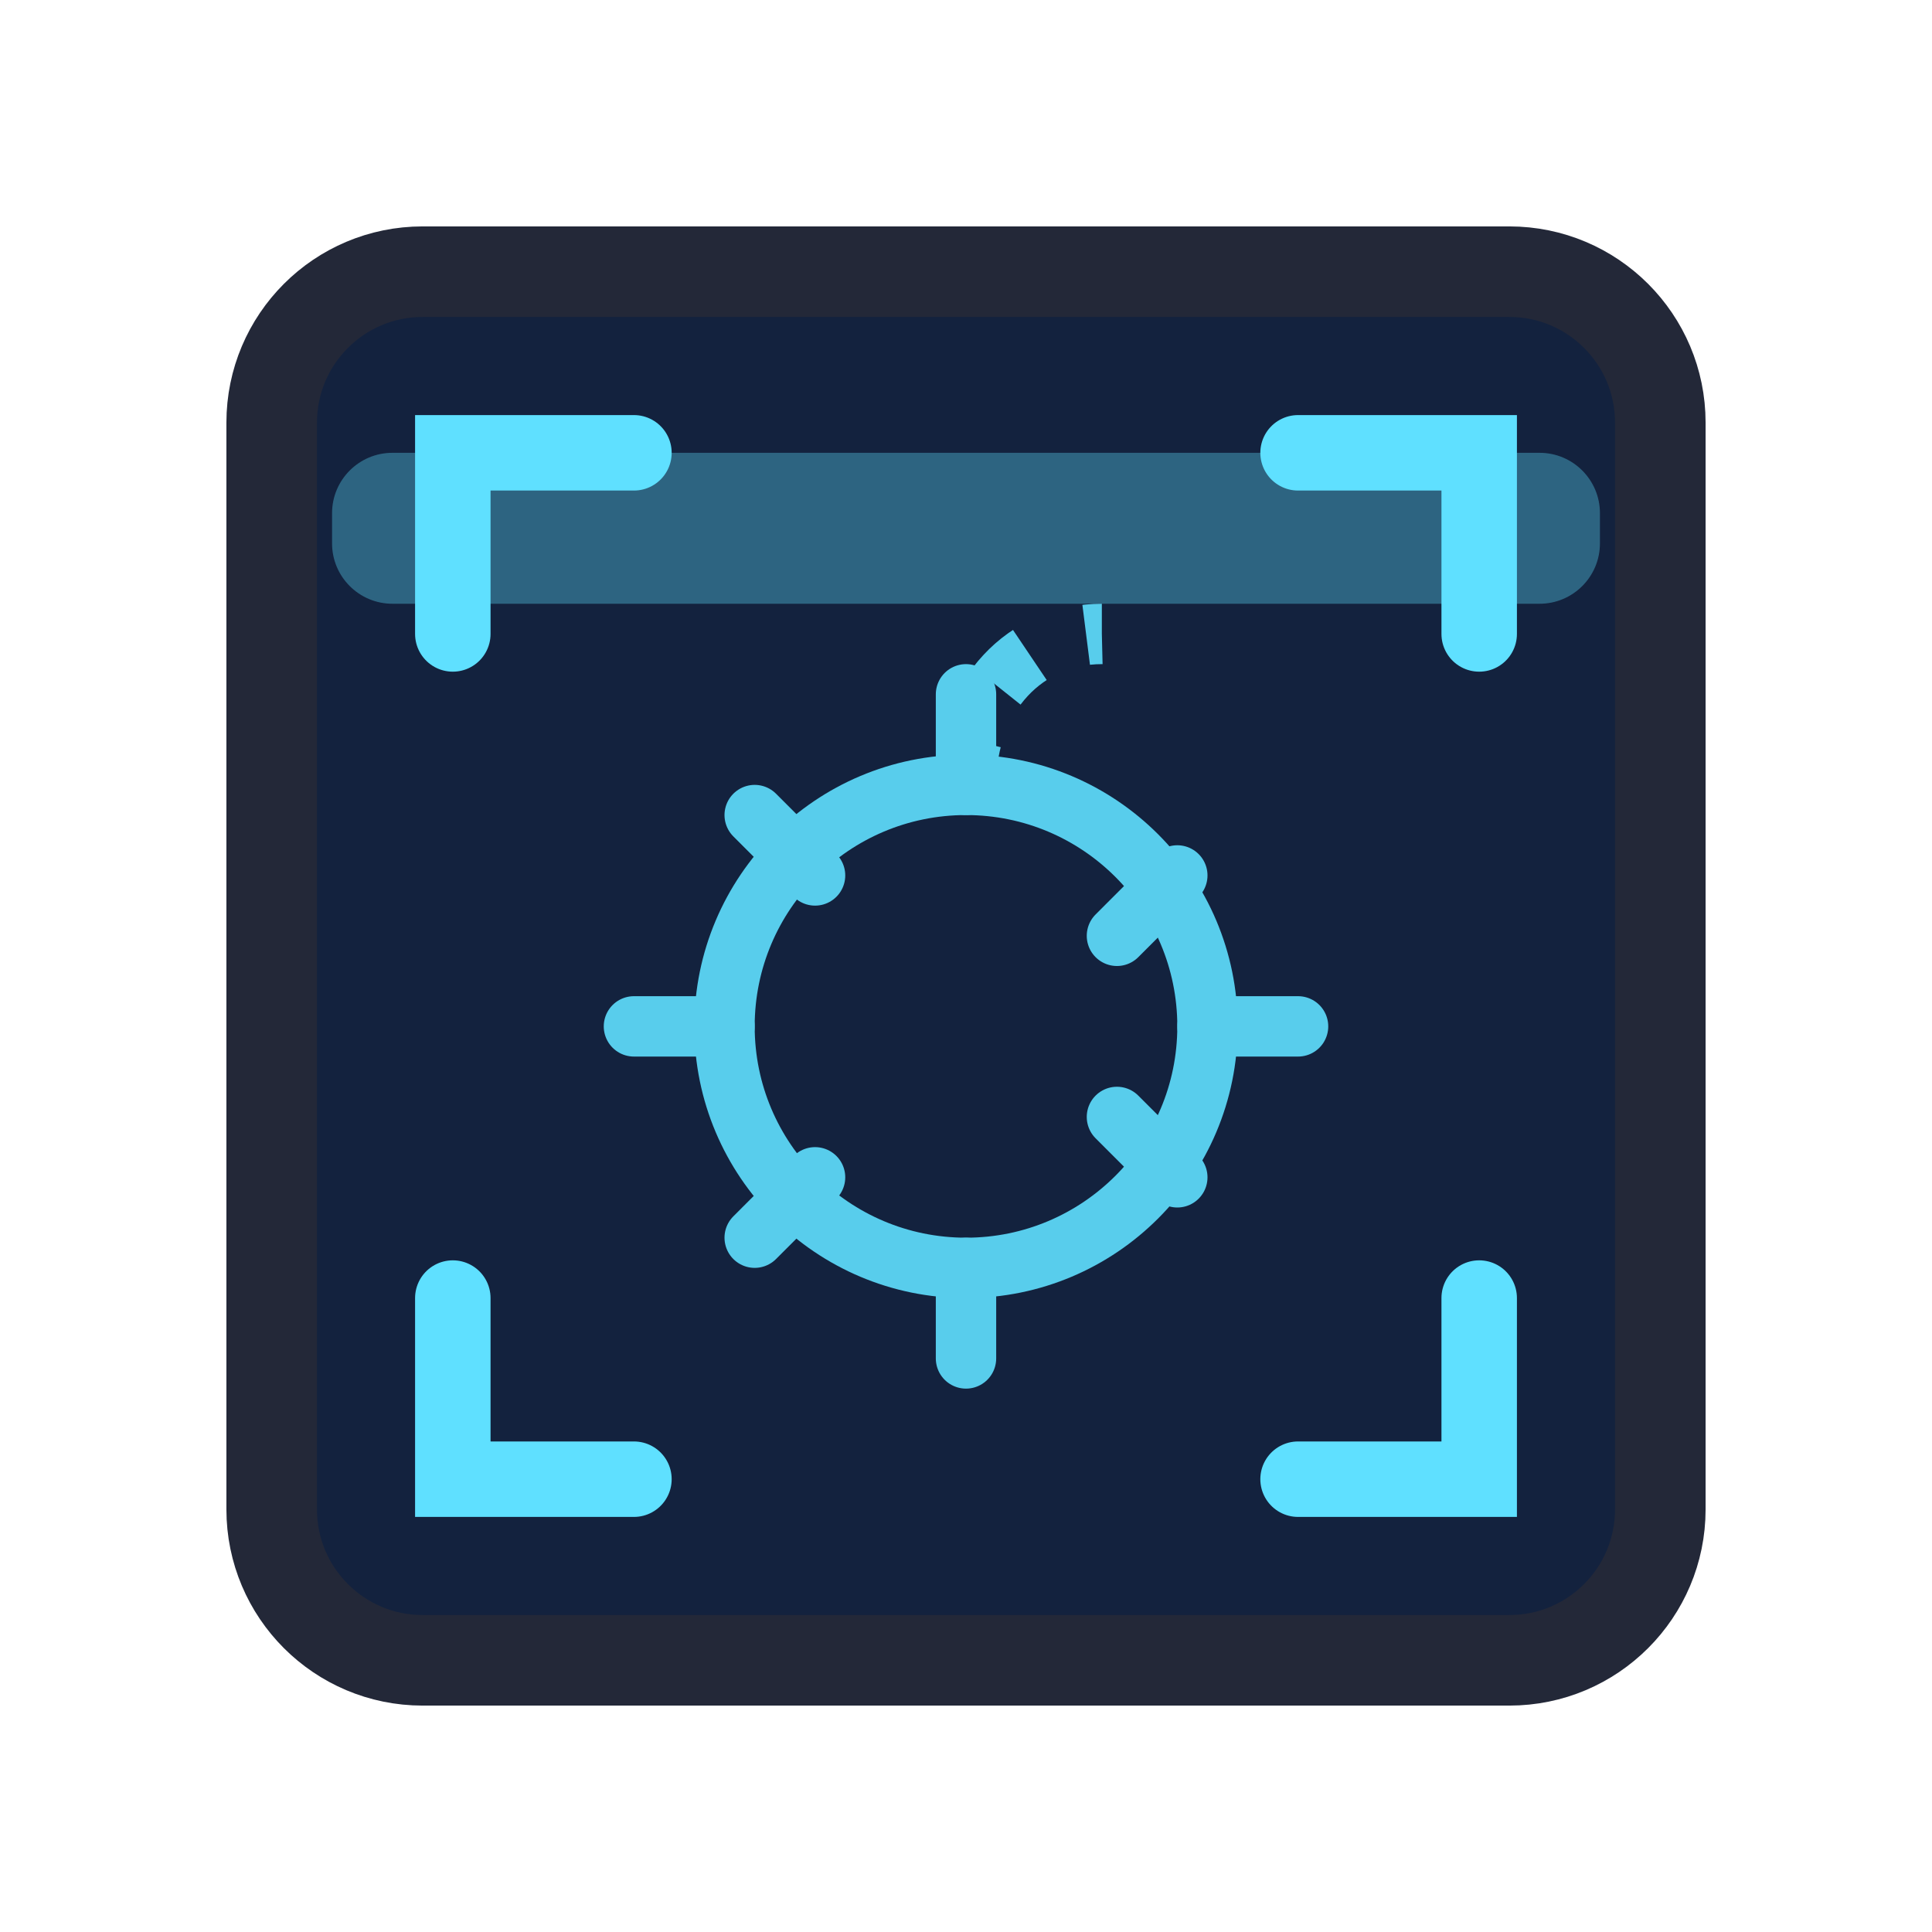
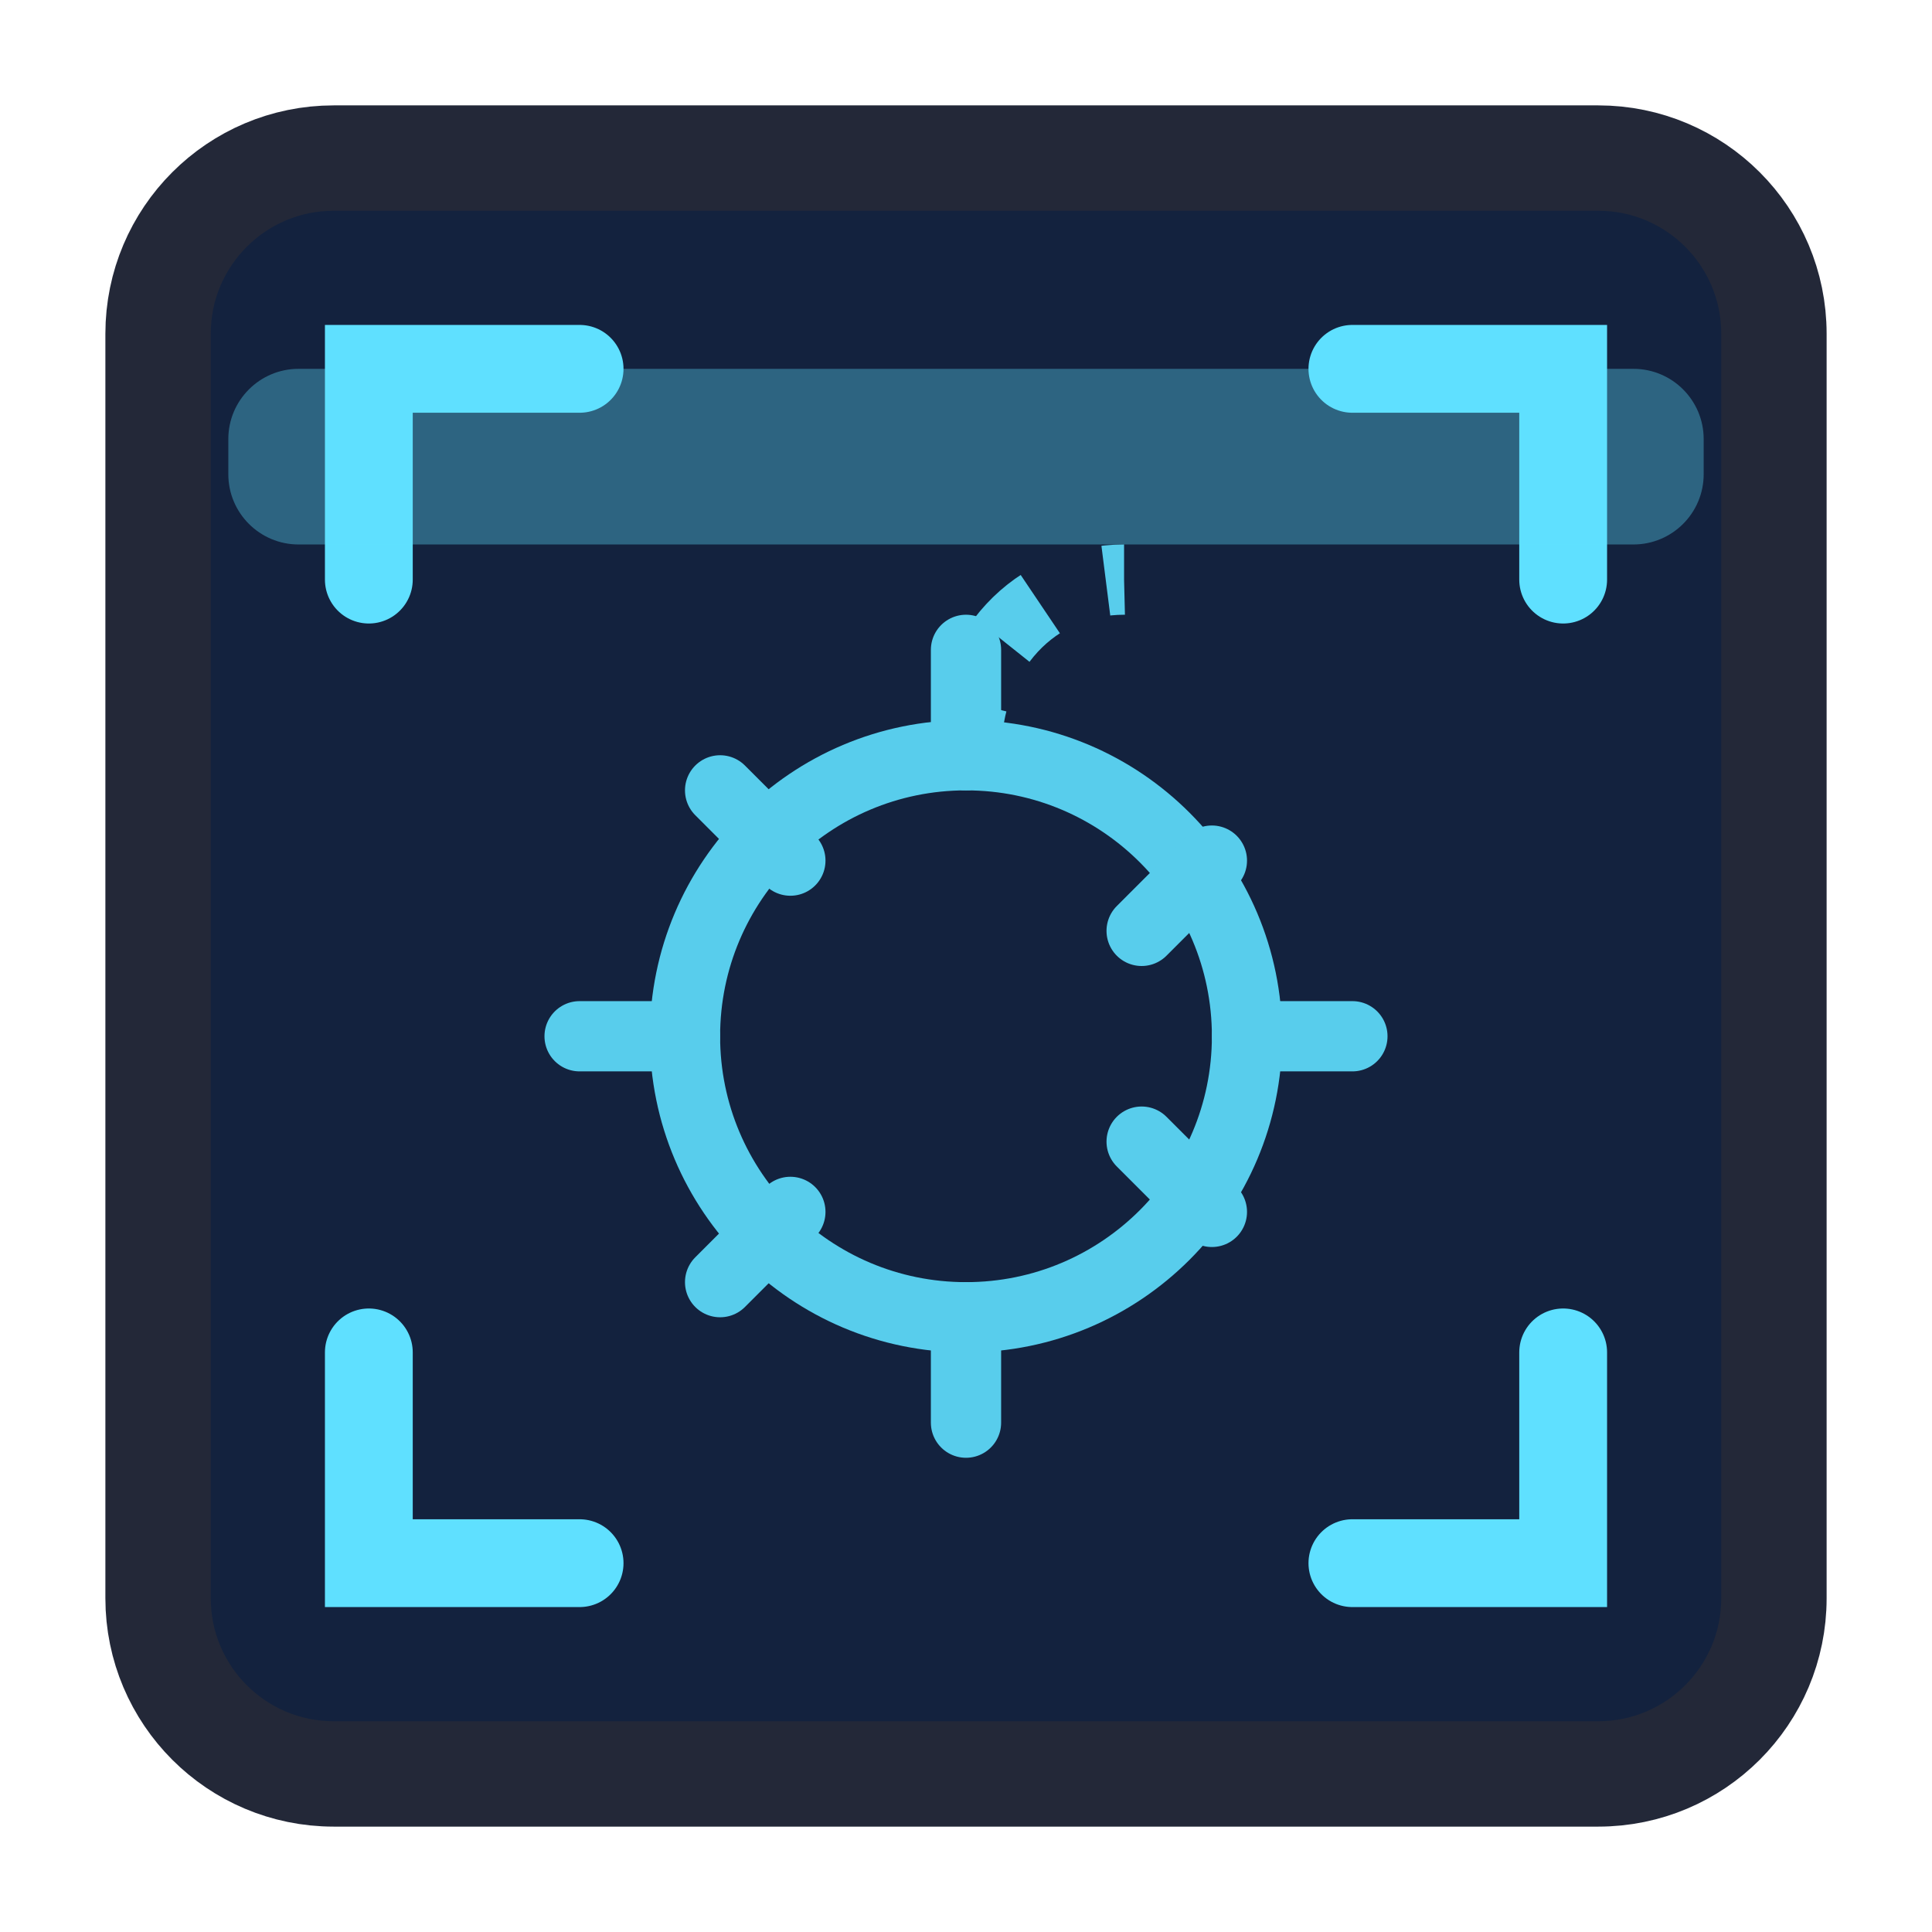
- <svg xmlns="http://www.w3.org/2000/svg" viewBox="0 0 128 128">
+ <svg xmlns="http://www.w3.org/2000/svg" viewBox="9.00 9.00 110.00 110.00">
  <rect x="18" y="18" width="92" height="92" rx="10" fill="#13223e" stroke="#232838" stroke-width="6" />
  <g stroke="#5fe0ff" stroke-width="5" fill="none" stroke-linecap="round">
    <path d="M30 42 L30 30 L42 30" />
    <path d="M86 30 L98 30 L98 42" />
    <path d="M98 86 L98 98 L86 98" />
    <path d="M42 98 L30 98 L30 86" />
  </g>
  <g stroke="#5fe0ff" stroke-width="4" fill="none" opacity="0.9">
    <circle cx="64" cy="68" r="16" />
    <path d="M64 46 L64 52 M64 84 L64 90 M42 68 L48 68 M80 68 L86 68 M50 54 L54 58 M78 78 L74 74 M78 58 L74 62 M50 82 L54 78" stroke-linecap="round" />
    <path d="M64 52 C64 46 68 42 73 42" stroke-dasharray="3 4" />
  </g>
  <rect x="22" y="30" width="84" height="10" rx="4" fill="#5fe0ff" opacity="0.35" />
</svg>
